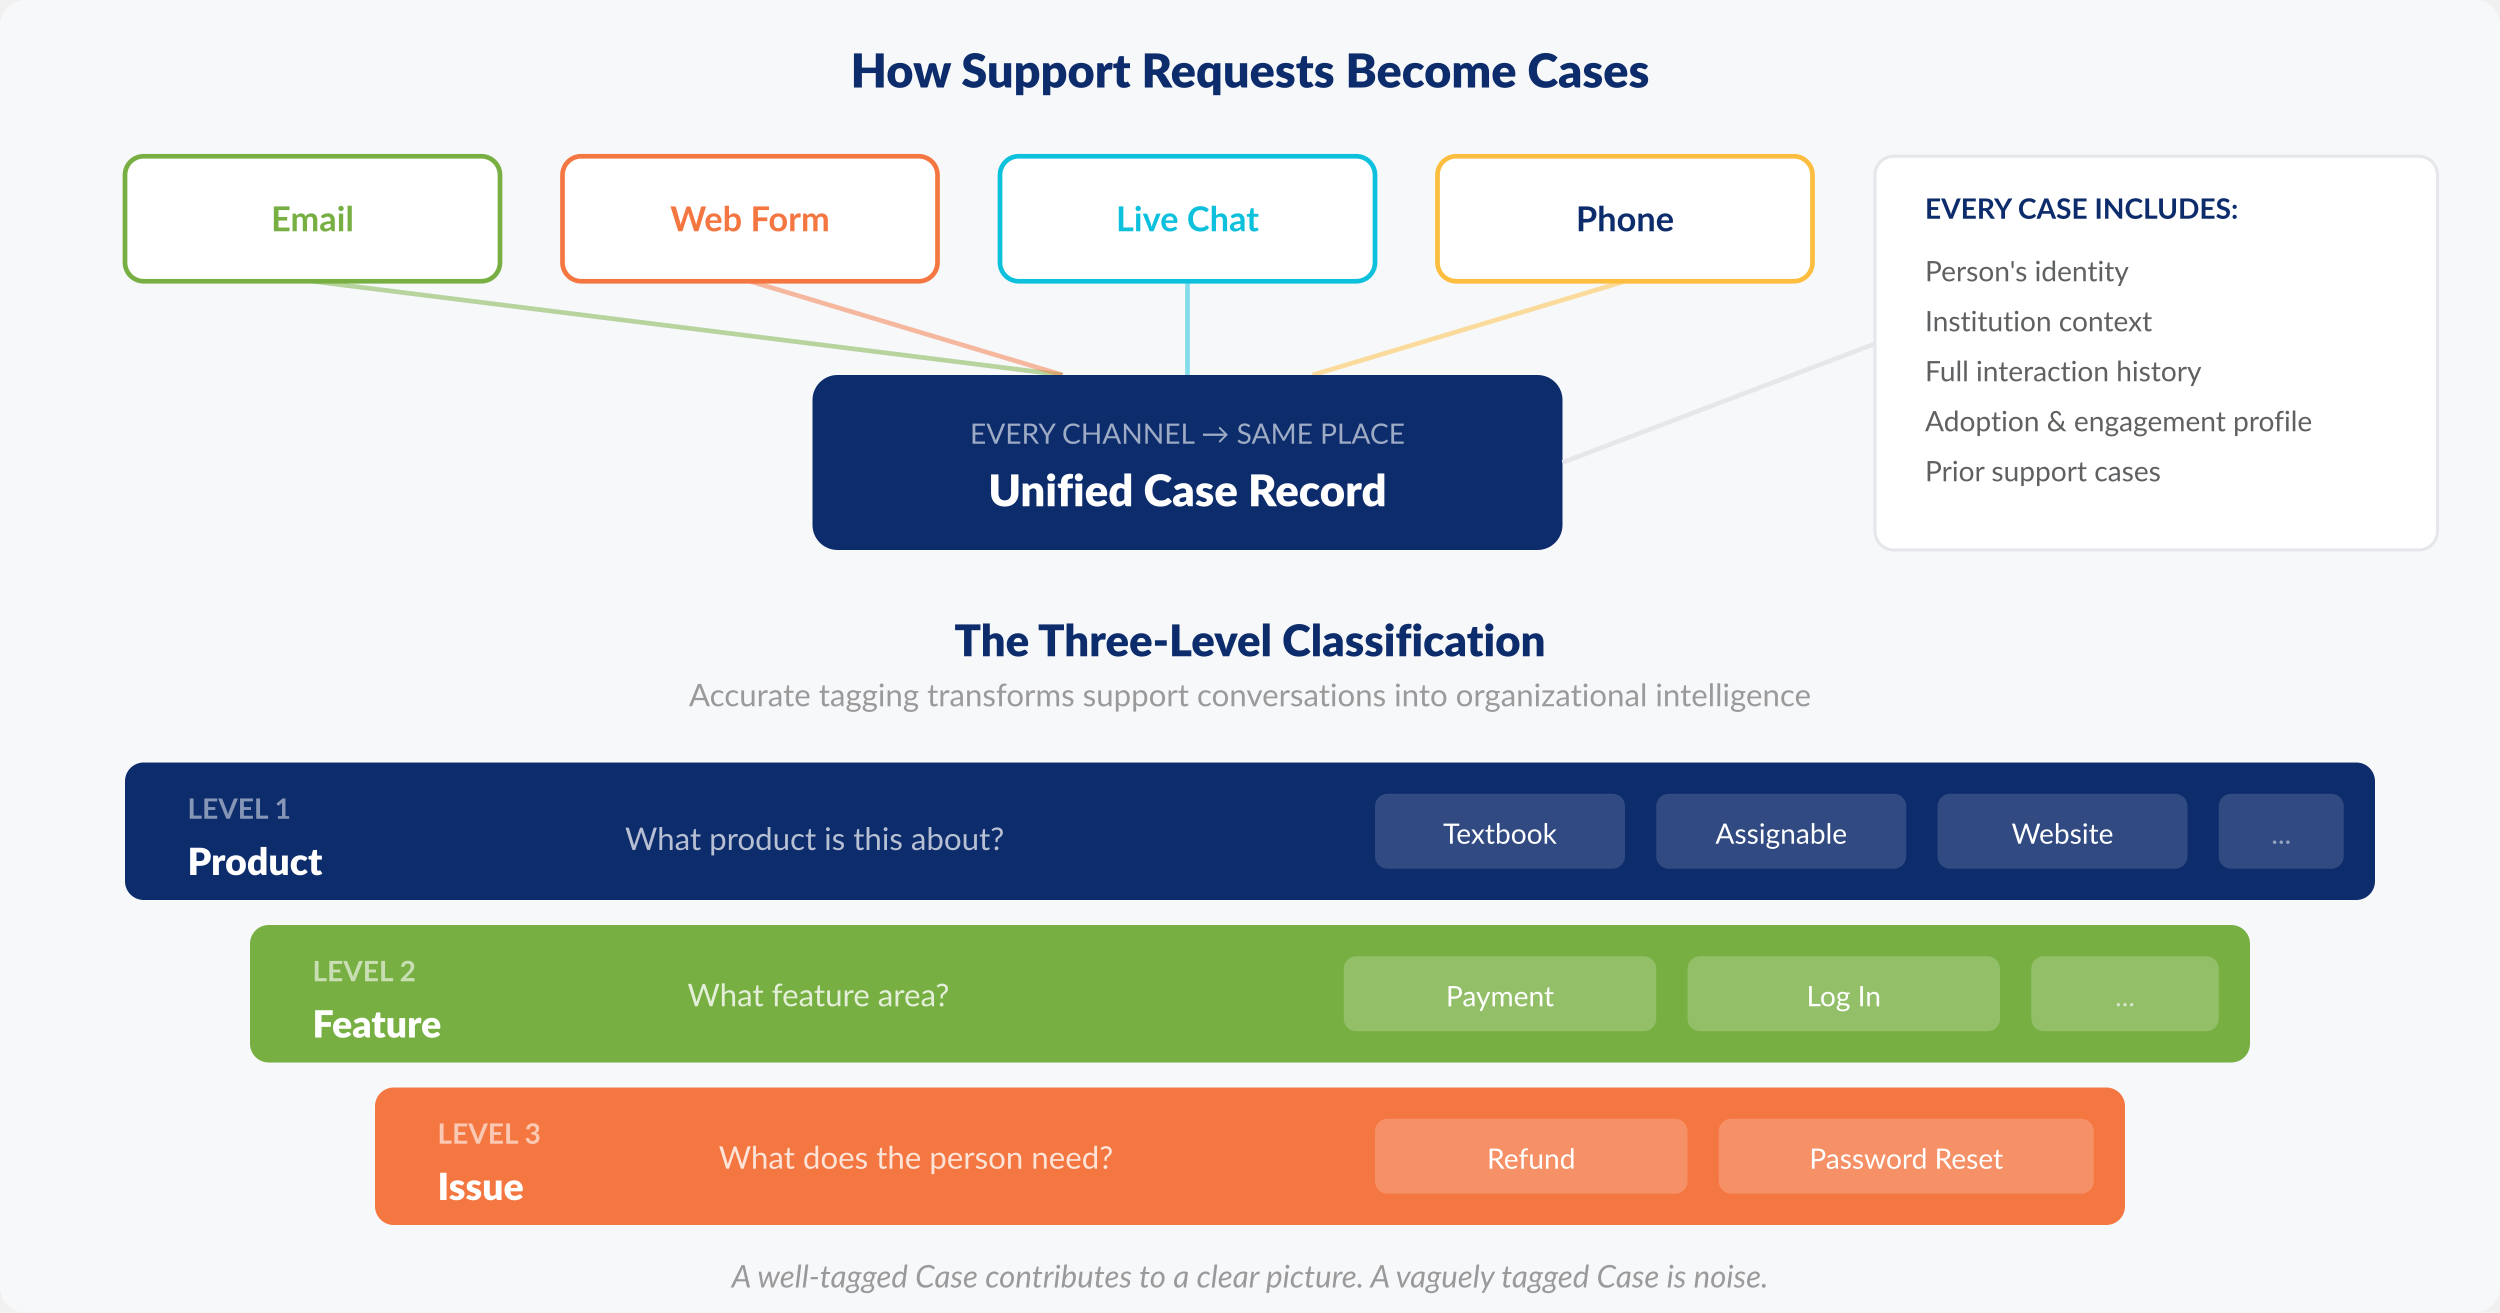
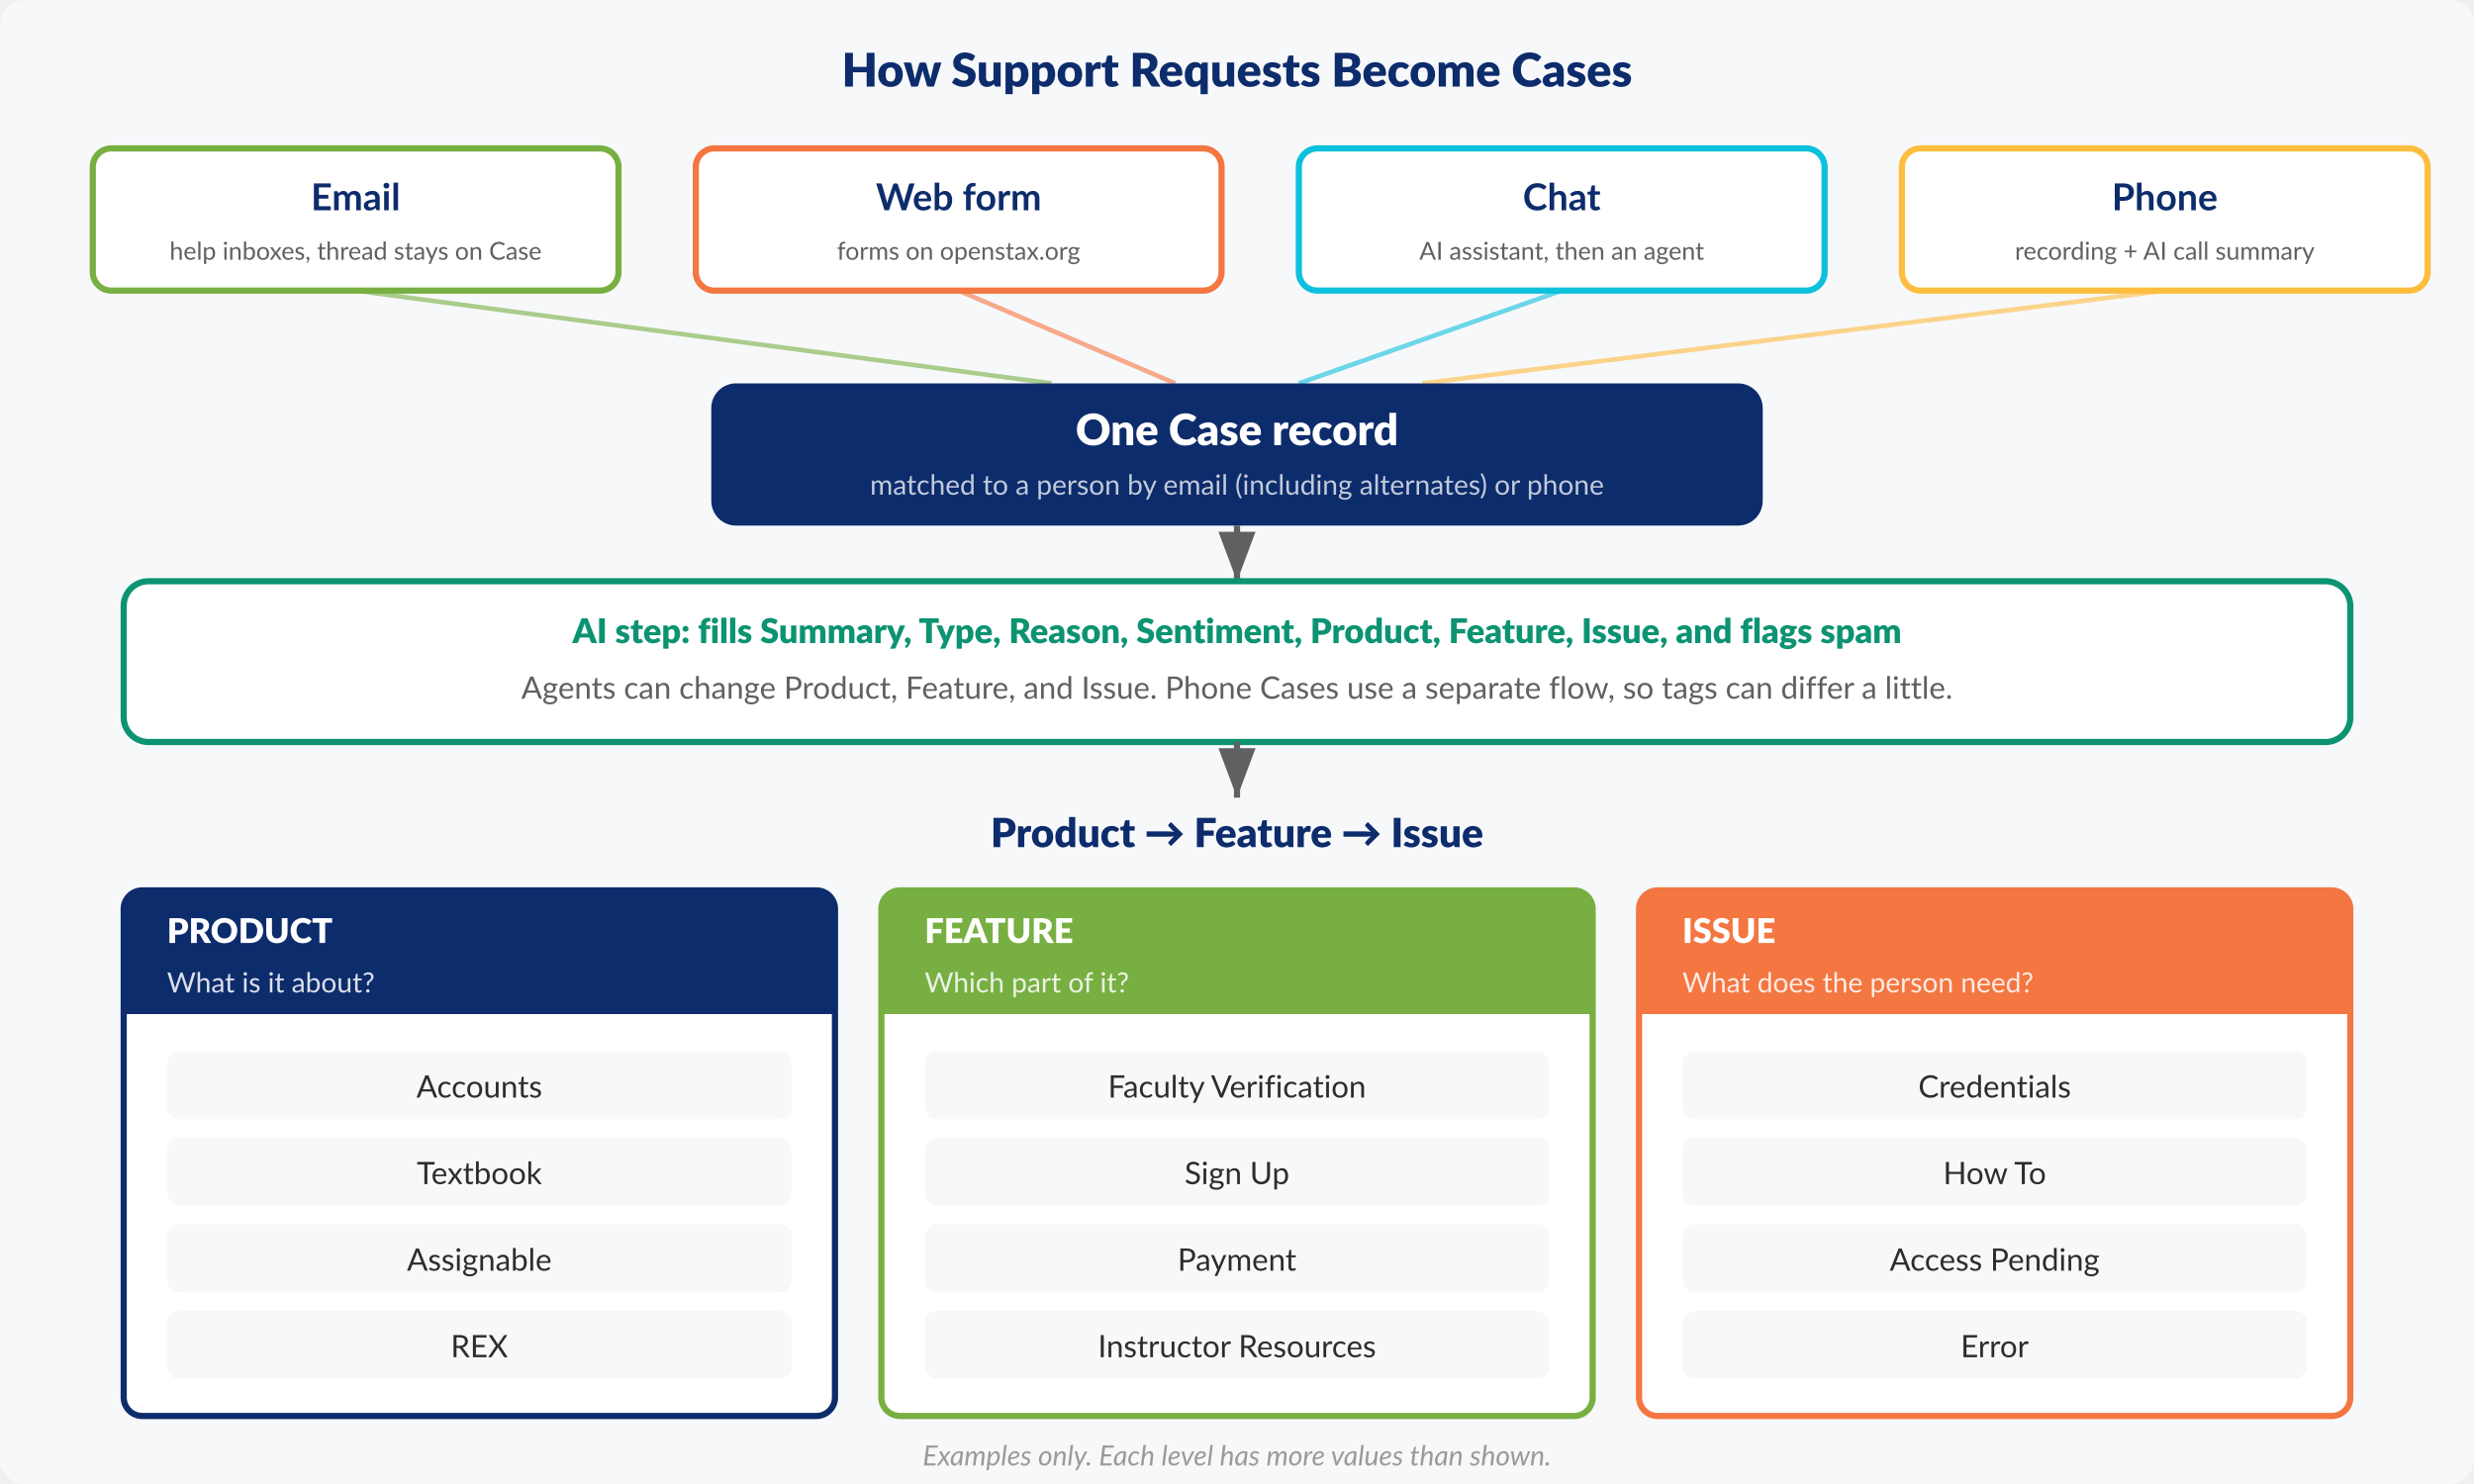
- <svg xmlns="http://www.w3.org/2000/svg" viewBox="0 0 800 420" font-family="Lato, -apple-system, sans-serif">
-   <rect width="800" height="420" fill="#F7F8FA" rx="8" />
+ <svg xmlns="http://www.w3.org/2000/svg" viewBox="0 0 800 480" font-family="Lato, -apple-system, sans-serif">
+   <rect width="800" height="480" fill="#F7F8FA" rx="8" />
  <text x="400" y="28" fill="#0D2C6C" font-size="15" font-weight="900" text-anchor="middle">How Support Requests Become Cases</text>
-   <rect x="40" y="50" width="120" height="40" rx="6" fill="#fff" stroke="#77AF42" stroke-width="1.5" />
-   <text x="100" y="74" fill="#77AF42" font-size="11" font-weight="700" text-anchor="middle">Email</text>
-   <rect x="180" y="50" width="120" height="40" rx="6" fill="#fff" stroke="#F47641" stroke-width="1.5" />
-   <text x="240" y="74" fill="#F47641" font-size="11" font-weight="700" text-anchor="middle">Web Form</text>
-   <rect x="320" y="50" width="120" height="40" rx="6" fill="#fff" stroke="#0DC0DC" stroke-width="1.5" />
-   <text x="380" y="74" fill="#0DC0DC" font-size="11" font-weight="700" text-anchor="middle">Live Chat</text>
-   <rect x="460" y="50" width="120" height="40" rx="6" fill="#fff" stroke="#FDBD3E" stroke-width="1.5" />
-   <text x="520" y="74" fill="#0D2C6C" font-size="11" font-weight="700" text-anchor="middle">Phone</text>
-   <line x1="100" y1="90" x2="340" y2="120" stroke="#77AF42" stroke-width="1.5" opacity="0.5" />
-   <line x1="240" y1="90" x2="340" y2="120" stroke="#F47641" stroke-width="1.5" opacity="0.5" />
-   <line x1="380" y1="90" x2="380" y2="120" stroke="#0DC0DC" stroke-width="1.5" opacity="0.5" />
-   <line x1="520" y1="90" x2="420" y2="120" stroke="#FDBD3E" stroke-width="1.5" opacity="0.5" />
-   <rect x="260" y="120" width="240" height="56" rx="8" fill="#0D2C6C" />
-   <text x="380" y="142" fill="rgba(255,255,255,0.6)" font-size="9" text-anchor="middle">EVERY CHANNEL → SAME PLACE</text>
-   <text x="380" y="162" fill="#fff" font-size="14" font-weight="900" text-anchor="middle">Unified Case Record</text>
-   <rect x="600" y="50" width="180" height="126" rx="6" fill="#fff" stroke="#E5E7EB" stroke-width="1" />
-   <text x="616" y="70" fill="#0D2C6C" font-size="9" font-weight="700">EVERY CASE INCLUDES:</text>
-   <text x="616" y="90" fill="#5E6062" font-size="9">Person's identity</text>
-   <text x="616" y="106" fill="#5E6062" font-size="9">Institution context</text>
-   <text x="616" y="122" fill="#5E6062" font-size="9">Full interaction history</text>
-   <text x="616" y="138" fill="#5E6062" font-size="9">Adoption &amp; engagement profile</text>
-   <text x="616" y="154" fill="#5E6062" font-size="9">Prior support cases</text>
-   <line x1="500" y1="148" x2="600" y2="110" stroke="#E5E7EB" stroke-width="1.5" />
-   <text x="400" y="210" fill="#0D2C6C" font-size="14" font-weight="900" text-anchor="middle">The Three-Level Classification</text>
-   <text x="400" y="226" fill="#9A9A9B" font-size="10" text-anchor="middle">Accurate tagging transforms support conversations into organizational intelligence</text>
-   <rect x="40" y="244" width="720" height="44" rx="6" fill="#0D2C6C" />
-   <text x="60" y="262" fill="rgba(255,255,255,0.5)" font-size="9" font-weight="700">LEVEL 1</text>
-   <text x="60" y="280" fill="#fff" font-size="12" font-weight="900">Product</text>
-   <text x="200" y="272" fill="rgba(255,255,255,0.7)" font-size="10">What product is this about?</text>
-   <rect x="440" y="254" width="80" height="24" rx="4" fill="rgba(255,255,255,0.15)" />
-   <text x="480" y="270" fill="#fff" font-size="9" text-anchor="middle">Textbook</text>
-   <rect x="530" y="254" width="80" height="24" rx="4" fill="rgba(255,255,255,0.15)" />
-   <text x="570" y="270" fill="#fff" font-size="9" text-anchor="middle">Assignable</text>
-   <rect x="620" y="254" width="80" height="24" rx="4" fill="rgba(255,255,255,0.15)" />
-   <text x="660" y="270" fill="#fff" font-size="9" text-anchor="middle">Website</text>
-   <rect x="710" y="254" width="40" height="24" rx="4" fill="rgba(255,255,255,0.15)" />
-   <text x="730" y="270" fill="rgba(255,255,255,0.5)" font-size="9" text-anchor="middle">...</text>
-   <rect x="80" y="296" width="640" height="44" rx="6" fill="#77AF42" />
-   <text x="100" y="314" fill="rgba(255,255,255,0.6)" font-size="9" font-weight="700">LEVEL 2</text>
-   <text x="100" y="332" fill="#fff" font-size="12" font-weight="900">Feature</text>
-   <text x="220" y="322" fill="rgba(255,255,255,0.8)" font-size="10">What feature area?</text>
-   <rect x="430" y="306" width="100" height="24" rx="4" fill="rgba(255,255,255,0.2)" />
-   <text x="480" y="322" fill="#fff" font-size="9" text-anchor="middle">Payment</text>
-   <rect x="540" y="306" width="100" height="24" rx="4" fill="rgba(255,255,255,0.2)" />
-   <text x="590" y="322" fill="#fff" font-size="9" text-anchor="middle">Log In</text>
-   <rect x="650" y="306" width="60" height="24" rx="4" fill="rgba(255,255,255,0.2)" />
-   <text x="680" y="322" fill="rgba(255,255,255,0.6)" font-size="9" text-anchor="middle">...</text>
-   <rect x="120" y="348" width="560" height="44" rx="6" fill="#F47641" />
-   <text x="140" y="366" fill="rgba(255,255,255,0.6)" font-size="9" font-weight="700">LEVEL 3</text>
-   <text x="140" y="384" fill="#fff" font-size="12" font-weight="900">Issue</text>
-   <text x="230" y="374" fill="rgba(255,255,255,0.8)" font-size="10">What does the person need?</text>
-   <rect x="440" y="358" width="100" height="24" rx="4" fill="rgba(255,255,255,0.2)" />
-   <text x="490" y="374" fill="#fff" font-size="9" text-anchor="middle">Refund</text>
-   <rect x="550" y="358" width="120" height="24" rx="4" fill="rgba(255,255,255,0.2)" />
-   <text x="610" y="374" fill="#fff" font-size="9" text-anchor="middle">Password Reset</text>
-   <text x="400" y="412" fill="#9A9A9B" font-size="10" font-style="italic" text-anchor="middle">A well-tagged Case contributes to a clear picture. A vaguely tagged Case is noise.</text>
+   <rect x="30" y="48" width="170" height="46" rx="6" fill="#fff" stroke="#77AF42" stroke-width="2" />
+   <text x="115" y="68" fill="#0D2C6C" font-size="12" font-weight="700" text-anchor="middle">Email</text>
+   <text x="115" y="84" fill="#5E6062" font-size="8" text-anchor="middle">help inboxes, thread stays on Case</text>
+   <line x1="115" y1="94" x2="340.0" y2="124" stroke="#77AF42" stroke-width="1.5" opacity="0.6" />
+   <rect x="225" y="48" width="170" height="46" rx="6" fill="#fff" stroke="#F47641" stroke-width="2" />
+   <text x="310" y="68" fill="#0D2C6C" font-size="12" font-weight="700" text-anchor="middle">Web form</text>
+   <text x="310" y="84" fill="#5E6062" font-size="8" text-anchor="middle">forms on openstax.org</text>
+   <line x1="310" y1="94" x2="380.0" y2="124" stroke="#F47641" stroke-width="1.5" opacity="0.6" />
+   <rect x="420" y="48" width="170" height="46" rx="6" fill="#fff" stroke="#0DC0DC" stroke-width="2" />
+   <text x="505" y="68" fill="#0D2C6C" font-size="12" font-weight="700" text-anchor="middle">Chat</text>
+   <text x="505" y="84" fill="#5E6062" font-size="8" text-anchor="middle">AI assistant, then an agent</text>
+   <line x1="505" y1="94" x2="420.0" y2="124" stroke="#0DC0DC" stroke-width="1.5" opacity="0.6" />
+   <rect x="615" y="48" width="170" height="46" rx="6" fill="#fff" stroke="#FDBD3E" stroke-width="2" />
+   <text x="700" y="68" fill="#0D2C6C" font-size="12" font-weight="700" text-anchor="middle">Phone</text>
+   <text x="700" y="84" fill="#5E6062" font-size="8" text-anchor="middle">recording + AI call summary</text>
+   <line x1="700" y1="94" x2="460.0" y2="124" stroke="#FDBD3E" stroke-width="1.5" opacity="0.6" />
+   <rect x="230" y="124" width="340" height="46" rx="8" fill="#0D2C6C" />
+   <text x="400" y="144" fill="#fff" font-size="14" font-weight="900" text-anchor="middle">One Case record</text>
+   <text x="400" y="160" fill="rgba(255,255,255,0.75)" font-size="9" text-anchor="middle">matched to a person by email (including alternates) or phone</text>
+   <line x1="400" y1="170" x2="400" y2="188" stroke="#5E6062" stroke-width="2" marker-end="url(#arr)" />
+   <rect x="40" y="188" width="720" height="52" rx="8" fill="#fff" stroke="#0C9372" stroke-width="2" />
+   <text x="400" y="208" fill="#0C9372" font-size="11" font-weight="900" text-anchor="middle">AI step: fills Summary, Type, Reason, Sentiment, Product, Feature, Issue, and flags spam</text>
+   <text x="400" y="226" fill="#5E6062" font-size="10" text-anchor="middle">Agents can change Product, Feature, and Issue. Phone Cases use a separate flow, so tags can differ a little.</text>
+   <line x1="400" y1="240" x2="400" y2="258" stroke="#5E6062" stroke-width="2" marker-end="url(#arr)" />
+   <text x="400" y="274" fill="#0D2C6C" font-size="13" font-weight="900" text-anchor="middle">Product → Feature → Issue</text>
+   <rect x="40" y="288" width="230" height="170" rx="6" fill="#fff" stroke="#0D2C6C" stroke-width="2" />
+   <rect x="40" y="288" width="230" height="40" rx="6" fill="#0D2C6C" />
+   <rect x="40" y="310" width="230" height="18" fill="#0D2C6C" />
+   <text x="54" y="305" fill="#fff" font-size="11" font-weight="900">PRODUCT</text>
+   <text x="54" y="321" fill="rgba(255,255,255,0.85)" font-size="9">What is it about?</text>
+   <rect x="54" y="340" width="202" height="22" rx="4" fill="#F7F8FA" />
+   <text x="155" y="355" fill="#2d2d2d" font-size="10" text-anchor="middle">Accounts</text>
+   <rect x="54" y="368" width="202" height="22" rx="4" fill="#F7F8FA" />
+   <text x="155" y="383" fill="#2d2d2d" font-size="10" text-anchor="middle">Textbook</text>
+   <rect x="54" y="396" width="202" height="22" rx="4" fill="#F7F8FA" />
+   <text x="155" y="411" fill="#2d2d2d" font-size="10" text-anchor="middle">Assignable</text>
+   <rect x="54" y="424" width="202" height="22" rx="4" fill="#F7F8FA" />
+   <text x="155" y="439" fill="#2d2d2d" font-size="10" text-anchor="middle">REX</text>
+   <rect x="285" y="288" width="230" height="170" rx="6" fill="#fff" stroke="#77AF42" stroke-width="2" />
+   <rect x="285" y="288" width="230" height="40" rx="6" fill="#77AF42" />
+   <rect x="285" y="310" width="230" height="18" fill="#77AF42" />
+   <text x="299" y="305" fill="#fff" font-size="11" font-weight="900">FEATURE</text>
+   <text x="299" y="321" fill="rgba(255,255,255,0.85)" font-size="9">Which part of it?</text>
+   <rect x="299" y="340" width="202" height="22" rx="4" fill="#F7F8FA" />
+   <text x="400" y="355" fill="#2d2d2d" font-size="10" text-anchor="middle">Faculty Verification</text>
+   <rect x="299" y="368" width="202" height="22" rx="4" fill="#F7F8FA" />
+   <text x="400" y="383" fill="#2d2d2d" font-size="10" text-anchor="middle">Sign Up</text>
+   <rect x="299" y="396" width="202" height="22" rx="4" fill="#F7F8FA" />
+   <text x="400" y="411" fill="#2d2d2d" font-size="10" text-anchor="middle">Payment</text>
+   <rect x="299" y="424" width="202" height="22" rx="4" fill="#F7F8FA" />
+   <text x="400" y="439" fill="#2d2d2d" font-size="10" text-anchor="middle">Instructor Resources</text>
+   <rect x="530" y="288" width="230" height="170" rx="6" fill="#fff" stroke="#F47641" stroke-width="2" />
+   <rect x="530" y="288" width="230" height="40" rx="6" fill="#F47641" />
+   <rect x="530" y="310" width="230" height="18" fill="#F47641" />
+   <text x="544" y="305" fill="#fff" font-size="11" font-weight="900">ISSUE</text>
+   <text x="544" y="321" fill="rgba(255,255,255,0.85)" font-size="9">What does the person need?</text>
+   <rect x="544" y="340" width="202" height="22" rx="4" fill="#F7F8FA" />
+   <text x="645" y="355" fill="#2d2d2d" font-size="10" text-anchor="middle">Credentials</text>
+   <rect x="544" y="368" width="202" height="22" rx="4" fill="#F7F8FA" />
+   <text x="645" y="383" fill="#2d2d2d" font-size="10" text-anchor="middle">How To</text>
+   <rect x="544" y="396" width="202" height="22" rx="4" fill="#F7F8FA" />
+   <text x="645" y="411" fill="#2d2d2d" font-size="10" text-anchor="middle">Access Pending</text>
+   <rect x="544" y="424" width="202" height="22" rx="4" fill="#F7F8FA" />
+   <text x="645" y="439" fill="#2d2d2d" font-size="10" text-anchor="middle">Error</text>
+   <text x="400" y="474" fill="#9A9A9B" font-size="9" font-style="italic" text-anchor="middle">Examples only. Each level has more values than shown.</text>
+   <defs>
+     <marker id="arr" markerWidth="8" markerHeight="6" refX="8" refY="3" orient="auto">
+       <polygon points="0 0, 8 3, 0 6" fill="#5E6062" />
+     </marker>
+   </defs>
</svg>
